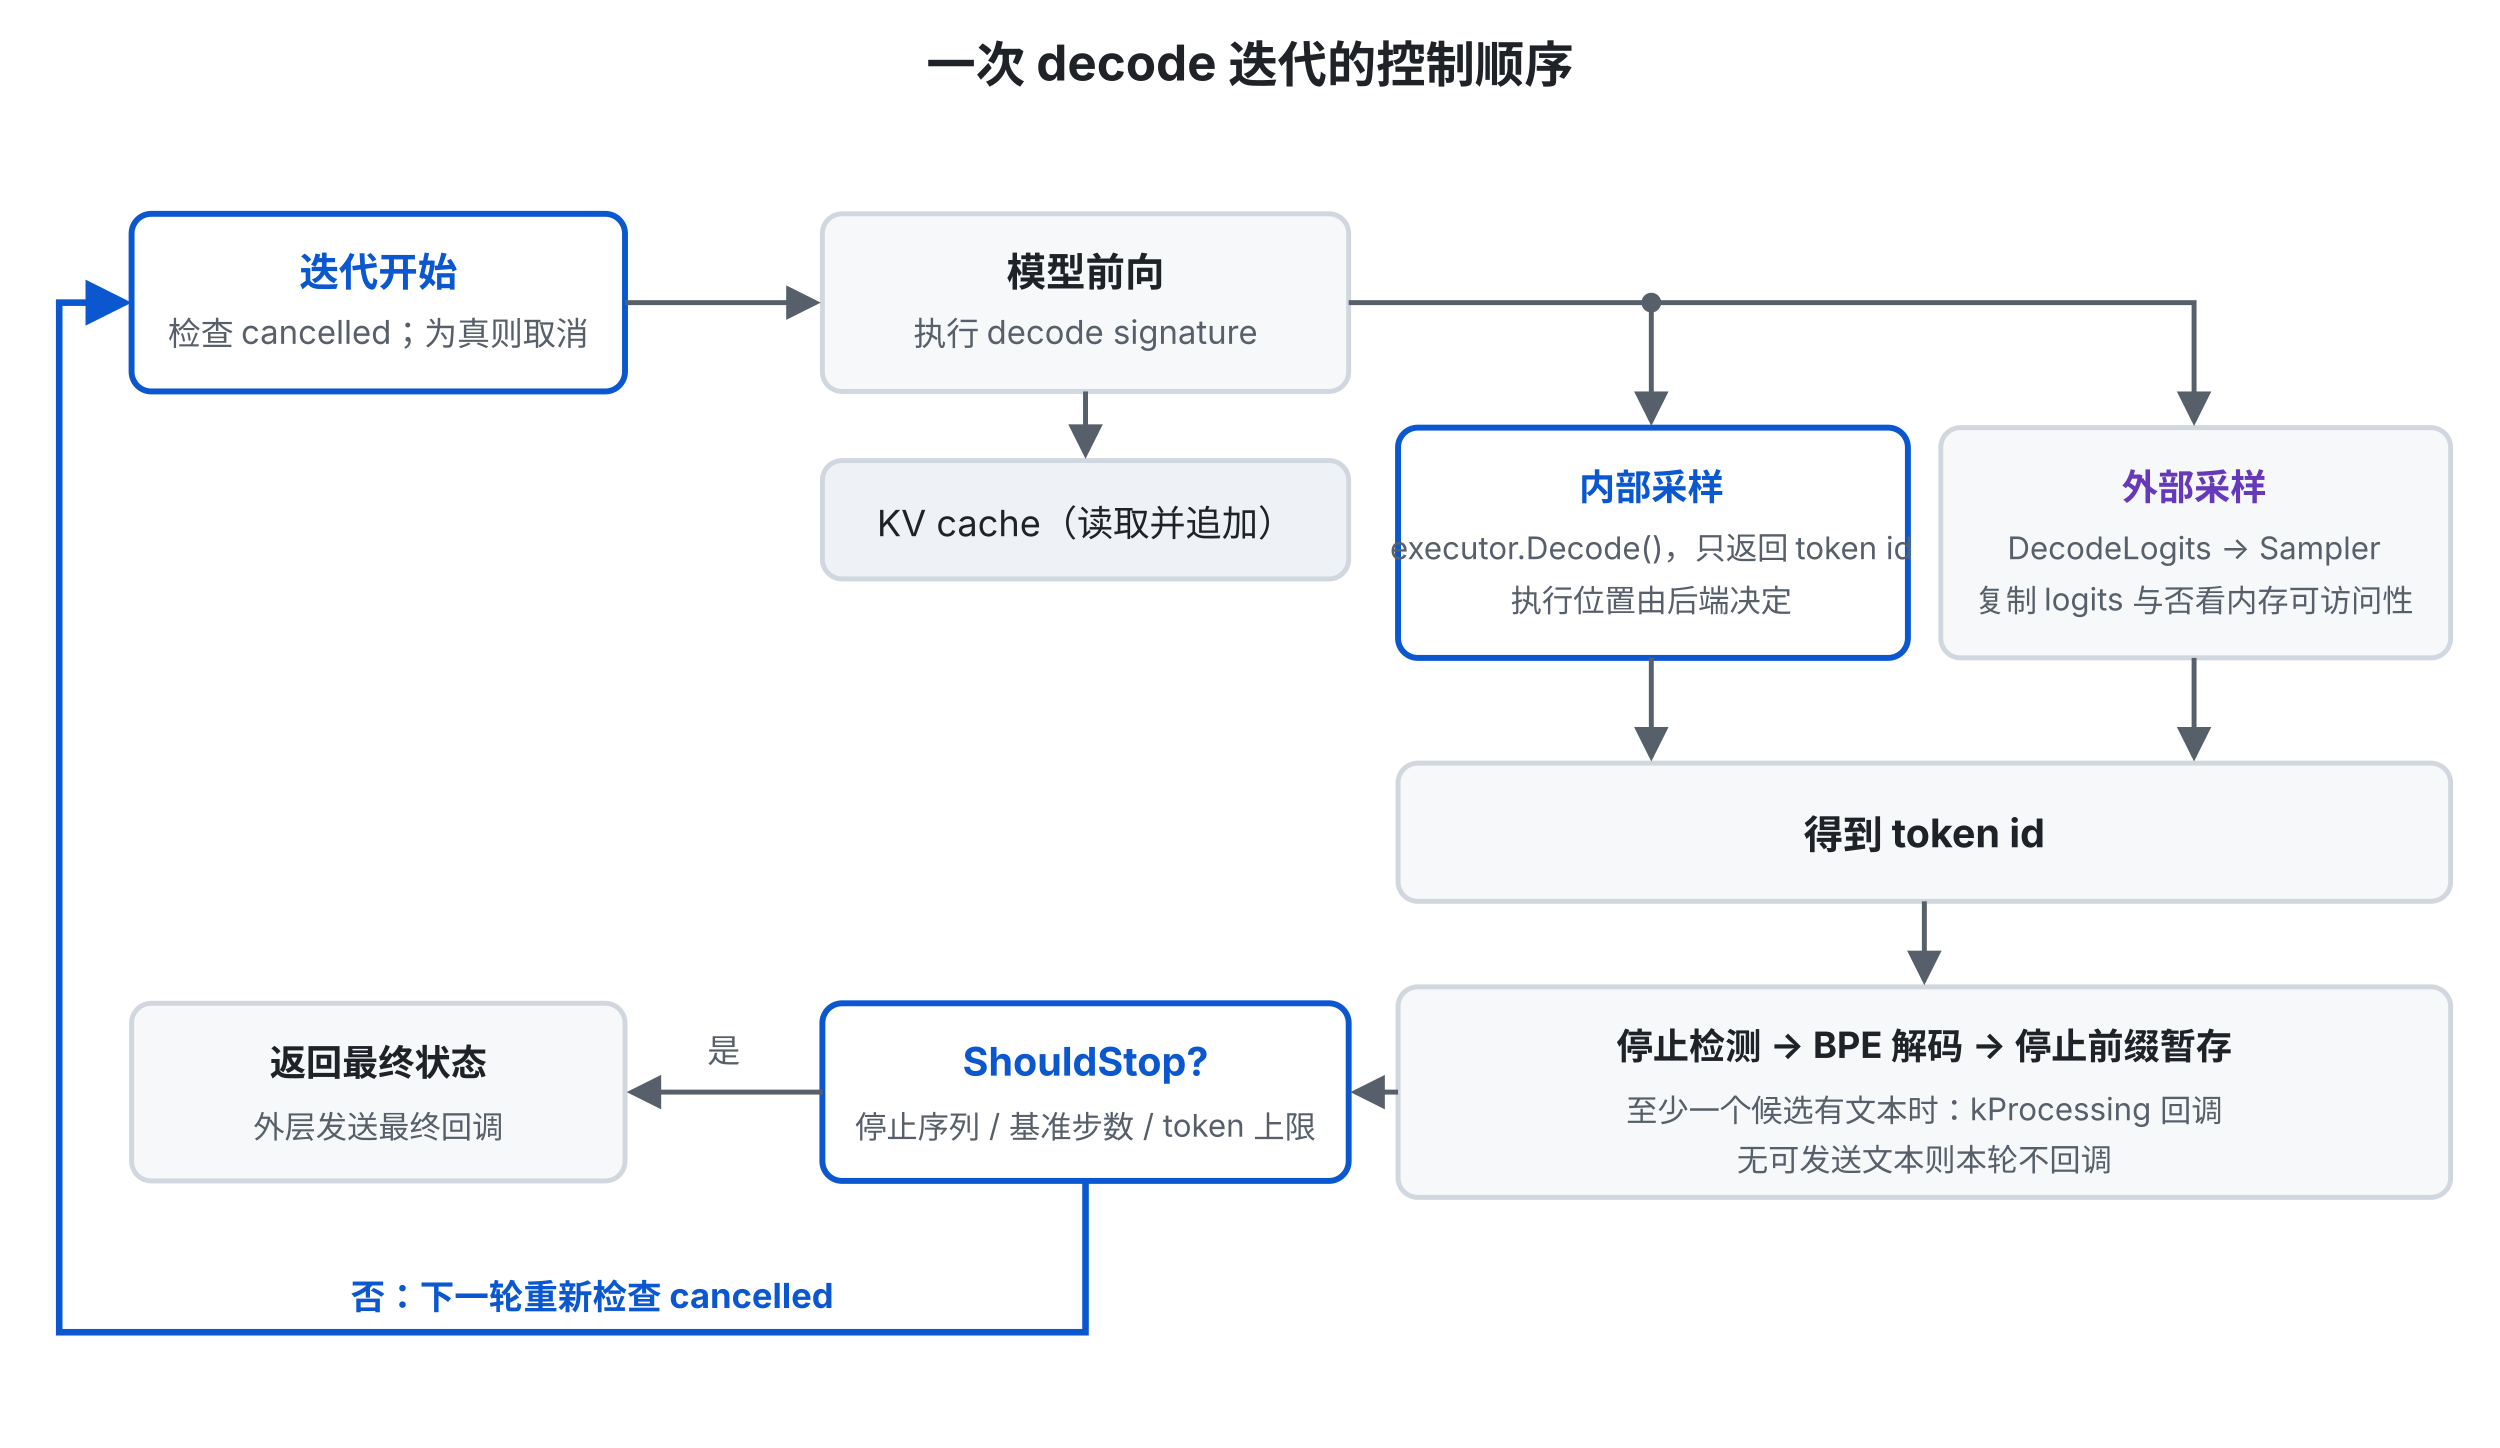
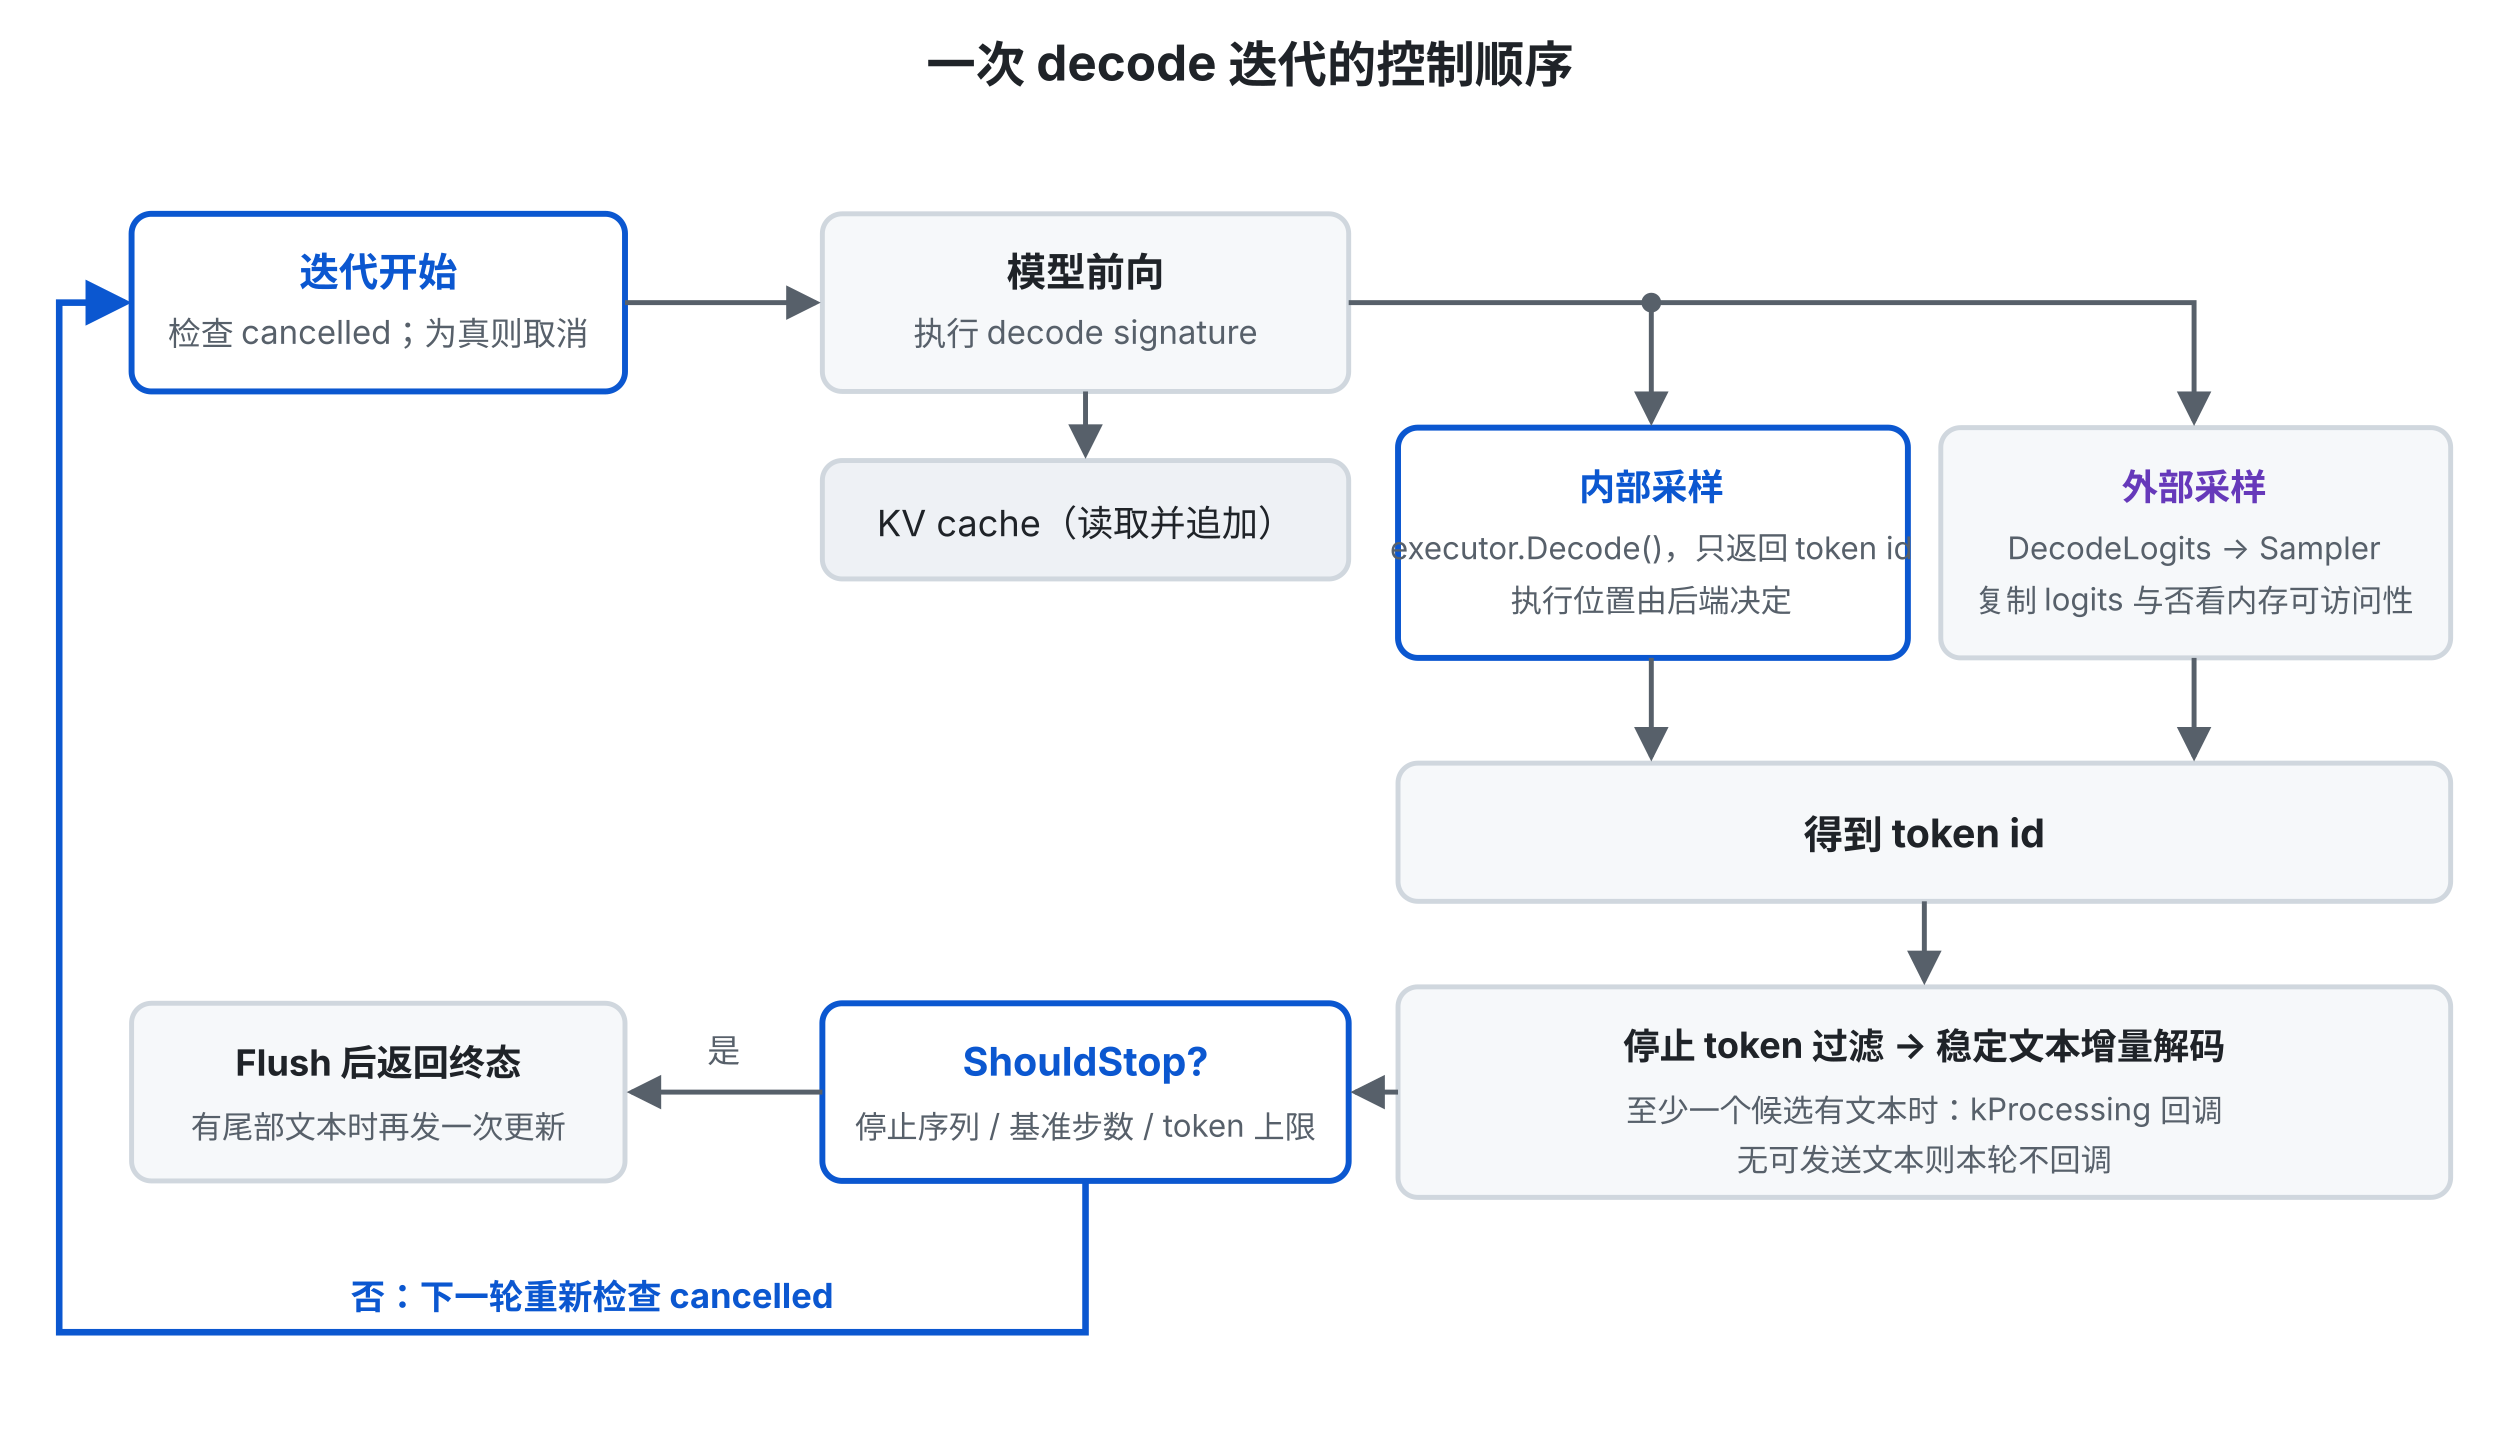
<svg xmlns="http://www.w3.org/2000/svg" viewBox="0 0 760 440" width="760" height="440" role="img" aria-label="Decode 循环中取消检查、内部与外部采样、文本暂存、流式回调和停止判断的顺序">
  <defs>
    <style>
      text { font-family: -apple-system, "PingFang SC", "Microsoft YaHei", sans-serif; }
      .box { fill: var(--fig-surface, #f6f8fa); stroke: var(--fig-border, #d0d7de); stroke-width: 1.5; }
      .hot { fill: var(--fig-bg, #ffffff); stroke: var(--fig-accent, #0b57d0); stroke-width: 1.8; }
      .kv { fill: var(--fig-surface-2, #eef1f5); stroke: var(--fig-border, #d0d7de); stroke-width: 1.5; }
      .t { fill: var(--fig-text, #1f2328); }
      .ts { fill: var(--fig-text-soft, #57606a); }
      .accent { fill: var(--fig-accent, #0b57d0); }
      .a2 { fill: var(--fig-accent-2, #6639ba); }
      .edge { stroke: var(--fig-text-soft, #57606a); stroke-width: 1.5; fill: none; }
      .loop { stroke: var(--fig-accent, #0b57d0); stroke-width: 2; fill: none; }
      .dot { fill: var(--fig-text-soft, #57606a); }
    </style>
    <marker id="a5" orient="auto" markerWidth="8" markerHeight="8" refX="6" refY="3.5">
      <path d="M0,0 L7,3.5 L0,7 z" fill="var(--fig-text-soft, #57606a)" />
    </marker>
    <marker id="a5b" orient="auto" markerWidth="8" markerHeight="8" refX="6" refY="3.5">
      <path d="M0,0 L7,3.5 L0,7 z" fill="var(--fig-accent, #0b57d0)" />
    </marker>
  </defs>
  <text class="t" x="380" y="25" text-anchor="middle" style="font-size:15px;font-weight:700">一次 decode 迭代的控制顺序</text>
  <rect class="hot" x="40" y="65" width="150" height="54" rx="6" />
  <text class="accent" x="115" y="87" text-anchor="middle" style="font-size:12px;font-weight:700">迭代开始</text>
  <text class="ts" x="115" y="105" text-anchor="middle" style="font-size:10px">检查 cancelled；为真则取消</text>
  <rect class="box" x="250" y="65" width="160" height="54" rx="6" />
  <text class="t" x="330" y="87" text-anchor="middle" style="font-size:12px;font-weight:700">模型前向</text>
  <text class="ts" x="330" y="105" text-anchor="middle" style="font-size:10px">执行 decode signature</text>
  <rect class="kv" x="250" y="140" width="160" height="36" rx="6" />
  <text class="t" x="330" y="163" text-anchor="middle" style="font-size:11px">KV cache（读取并追加）</text>
  <rect class="hot" x="425" y="130" width="155" height="70" rx="6" />
  <text class="accent" x="502" y="152" text-anchor="middle" style="font-size:11px;font-weight:700">内部采样</text>
  <text class="ts" x="502" y="170" text-anchor="middle" style="font-size:9.5px">executor.Decode()，只返回 token id</text>
  <text class="ts" x="502" y="186" text-anchor="middle" style="font-size:9.5px">执行位置由后端决定</text>
  <rect class="box" x="590" y="130" width="155" height="70" rx="6" />
  <text class="a2" x="667" y="152" text-anchor="middle" style="font-size:11px;font-weight:700">外部采样</text>
  <text class="ts" x="667" y="170" text-anchor="middle" style="font-size:9.5px">DecodeLogits → Sampler</text>
  <text class="ts" x="667" y="186" text-anchor="middle" style="font-size:9.5px">复制 logits 与否看内存可访问性</text>
  <rect class="box" x="425" y="232" width="320" height="42" rx="6" />
  <text class="t" x="585" y="258" text-anchor="middle" style="font-size:12px;font-weight:700">得到 token id</text>
  <rect class="box" x="425" y="300" width="320" height="64" rx="6" />
-   <text class="t" x="585" y="322" text-anchor="middle" style="font-size:11px;font-weight:700">停止检测 → BPE 解码 → 停止前缀暂存</text>
+   <text class="t" x="585" y="322" text-anchor="middle" style="font-size:11px;font-weight:700">停止 token 过滤 → 稳定文本增量解码</text>
  <text class="ts" x="585" y="341" text-anchor="middle" style="font-size:9.5px">至少一个候选有文本时：kProcessing 回调</text>
  <text class="ts" x="585" y="356" text-anchor="middle" style="font-size:9.5px">无可发送文本则本轮不回调</text>
  <rect class="hot" x="250" y="305" width="160" height="54" rx="6" />
  <text class="accent" x="330" y="327" text-anchor="middle" style="font-size:12px;font-weight:700">ShouldStop?</text>
  <text class="ts" x="330" y="346" text-anchor="middle" style="font-size:9.5px">停止序列 / 基准步数 / token 上限</text>
  <rect class="box" x="40" y="305" width="150" height="54" rx="6" />
-   <text class="t" x="115" y="327" text-anchor="middle" style="font-size:11px;font-weight:700">返回最终状态</text>
-   <text class="ts" x="115" y="346" text-anchor="middle" style="font-size:9.5px">外层发送最终回调</text>
+   <text class="t" x="115" y="327" text-anchor="middle" style="font-size:11px;font-weight:700">Flush 后返回终态</text>
+   <text class="ts" x="115" y="346" text-anchor="middle" style="font-size:9.5px">有尾部文本时再发一次更新</text>
  <path class="edge" marker-end="url(#a5)" d="M190,92 H248" />
  <path class="edge" marker-end="url(#a5)" d="M330,119 V138" />
  <path class="edge" marker-end="url(#a5)" d="M410,92 H502 V128" />
  <path class="edge" marker-end="url(#a5)" d="M502,92 H667 V128" />
  <circle class="dot" cx="502" cy="92" r="3" />
  <path class="edge" marker-end="url(#a5)" d="M502,200 V230" />
  <path class="edge" marker-end="url(#a5)" d="M667,200 V230" />
  <path class="edge" marker-end="url(#a5)" d="M585,274 V298" />
  <path class="edge" marker-end="url(#a5)" d="M425,332 H412" />
  <path class="edge" marker-end="url(#a5)" d="M250,332 H192" />
  <text class="ts" x="220" y="323" text-anchor="middle" style="font-size:10px">是</text>
  <path class="loop" marker-end="url(#a5b)" d="M330,359 V405 H18 V92 H38" />
  <text class="accent" x="180" y="398" text-anchor="middle" style="font-size:10.5px;font-weight:700">否：下一轮重新检查 cancelled</text>
</svg>
